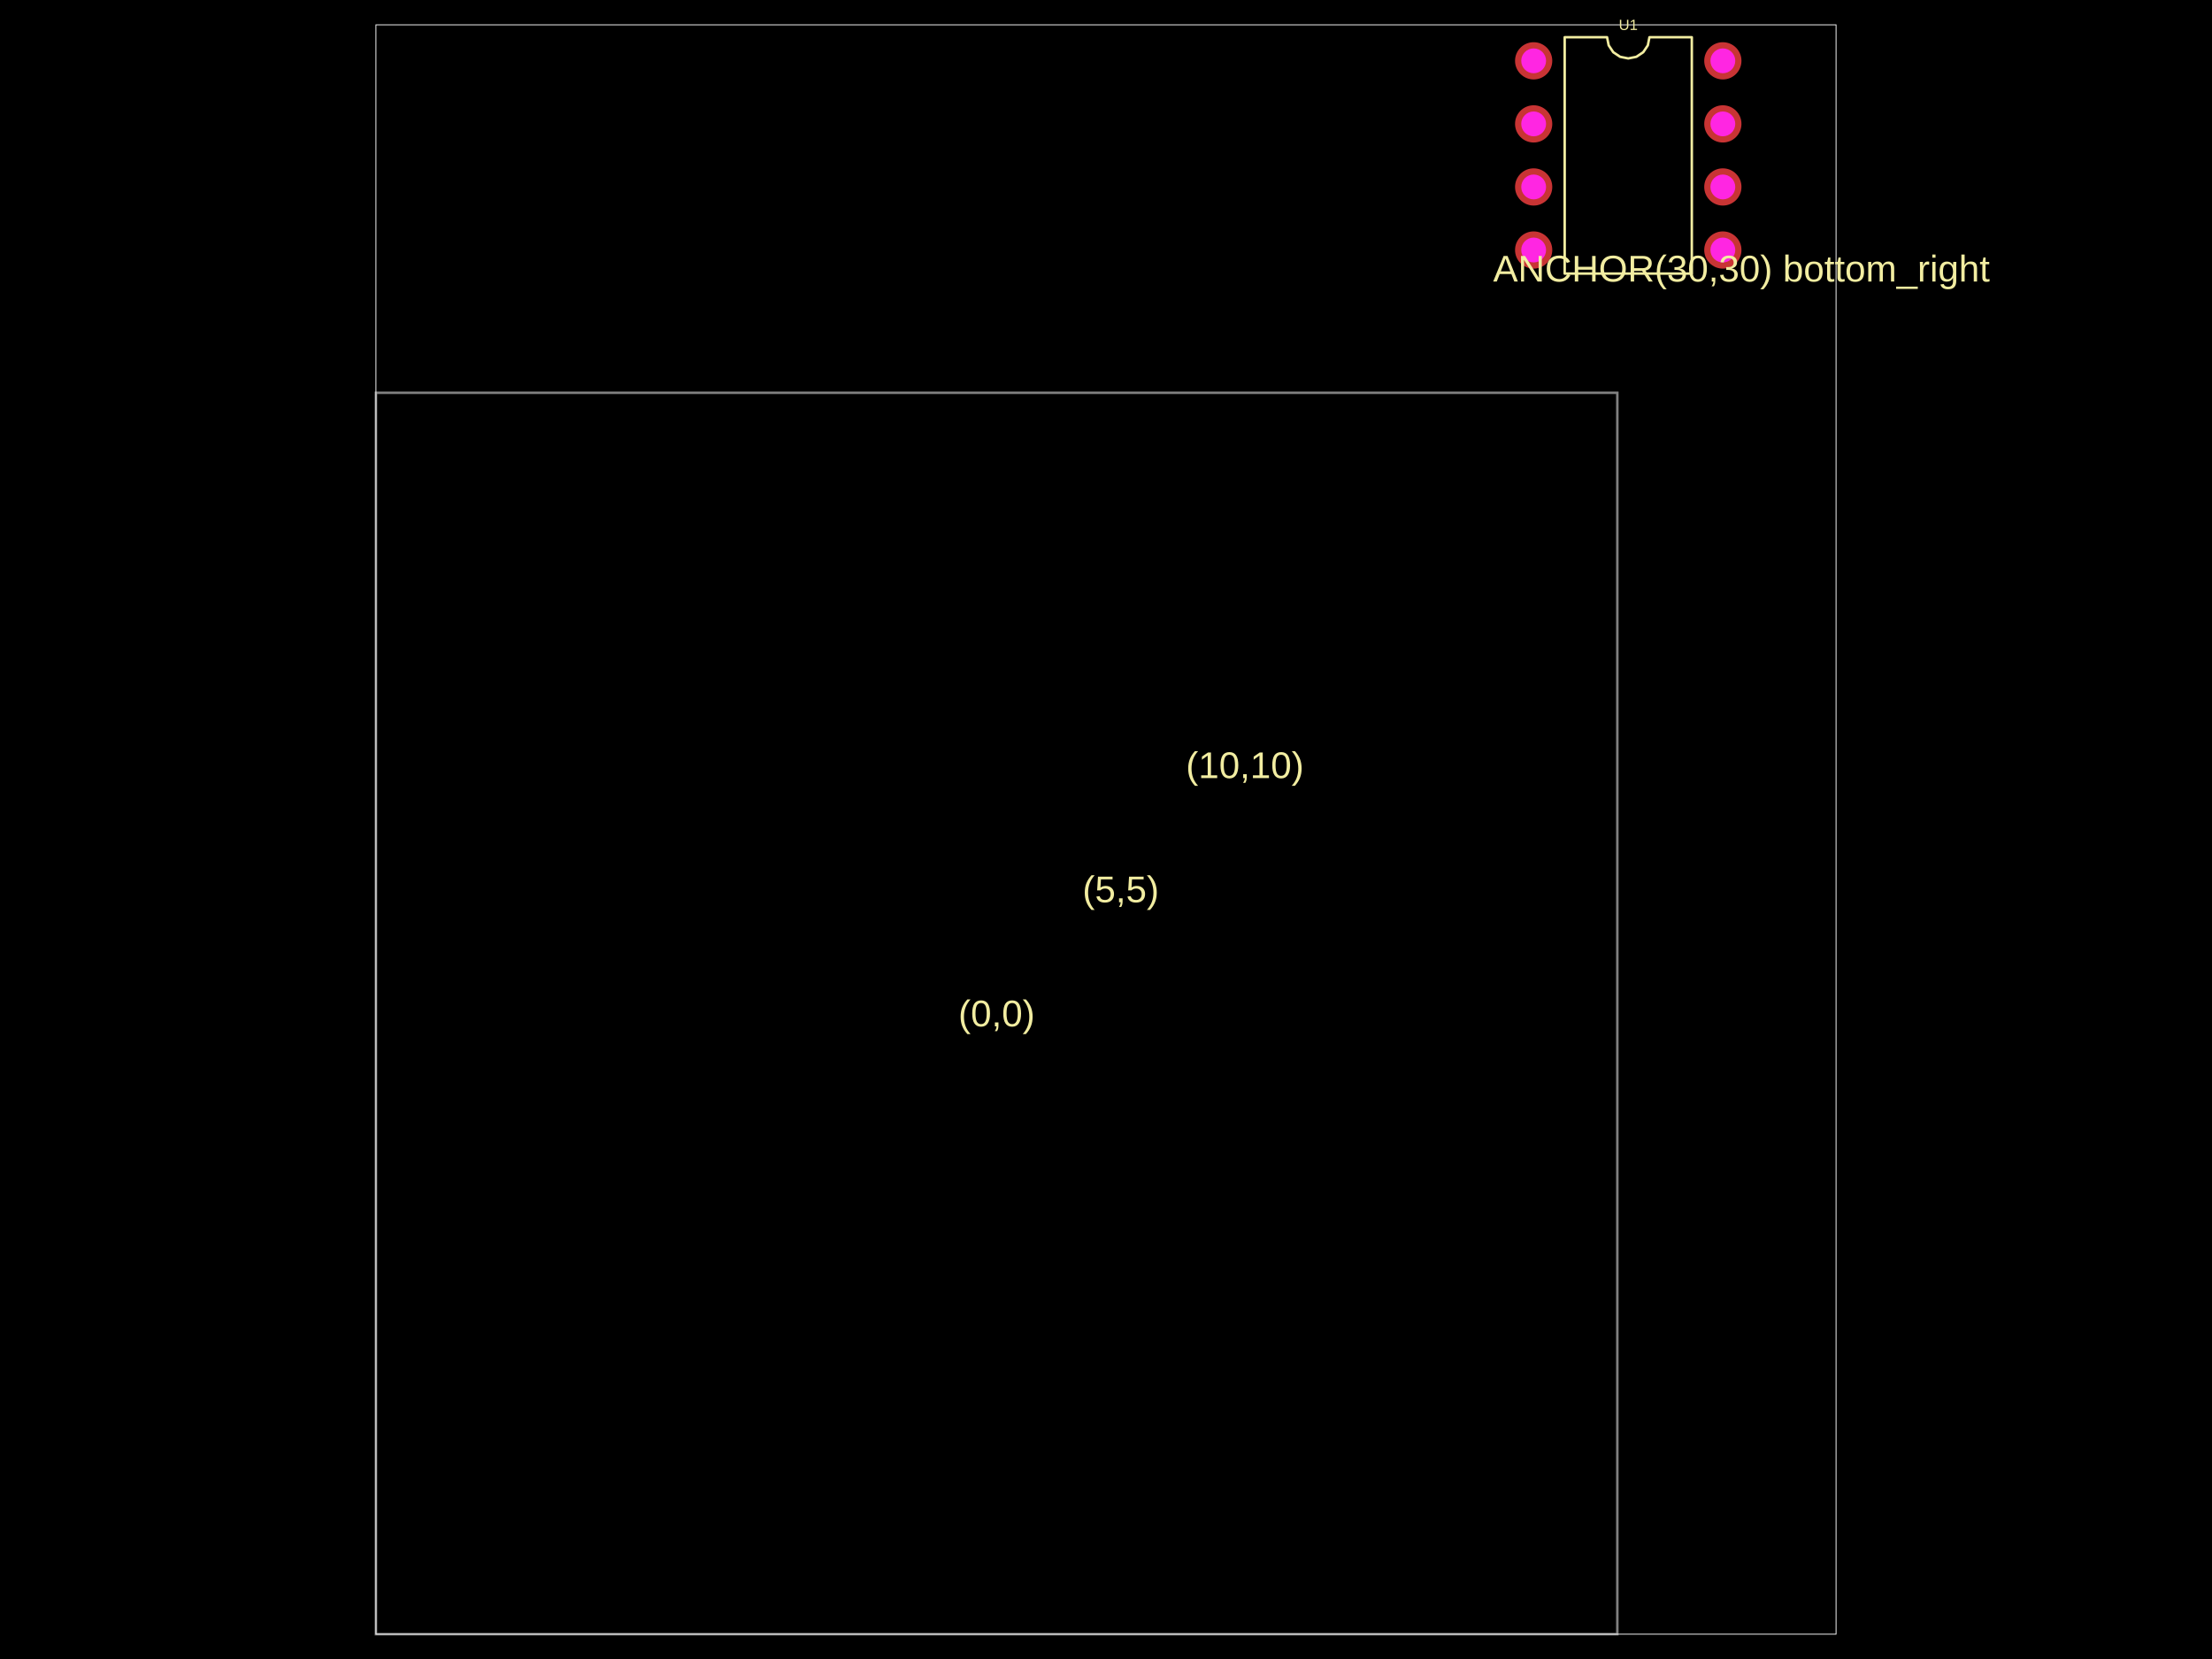
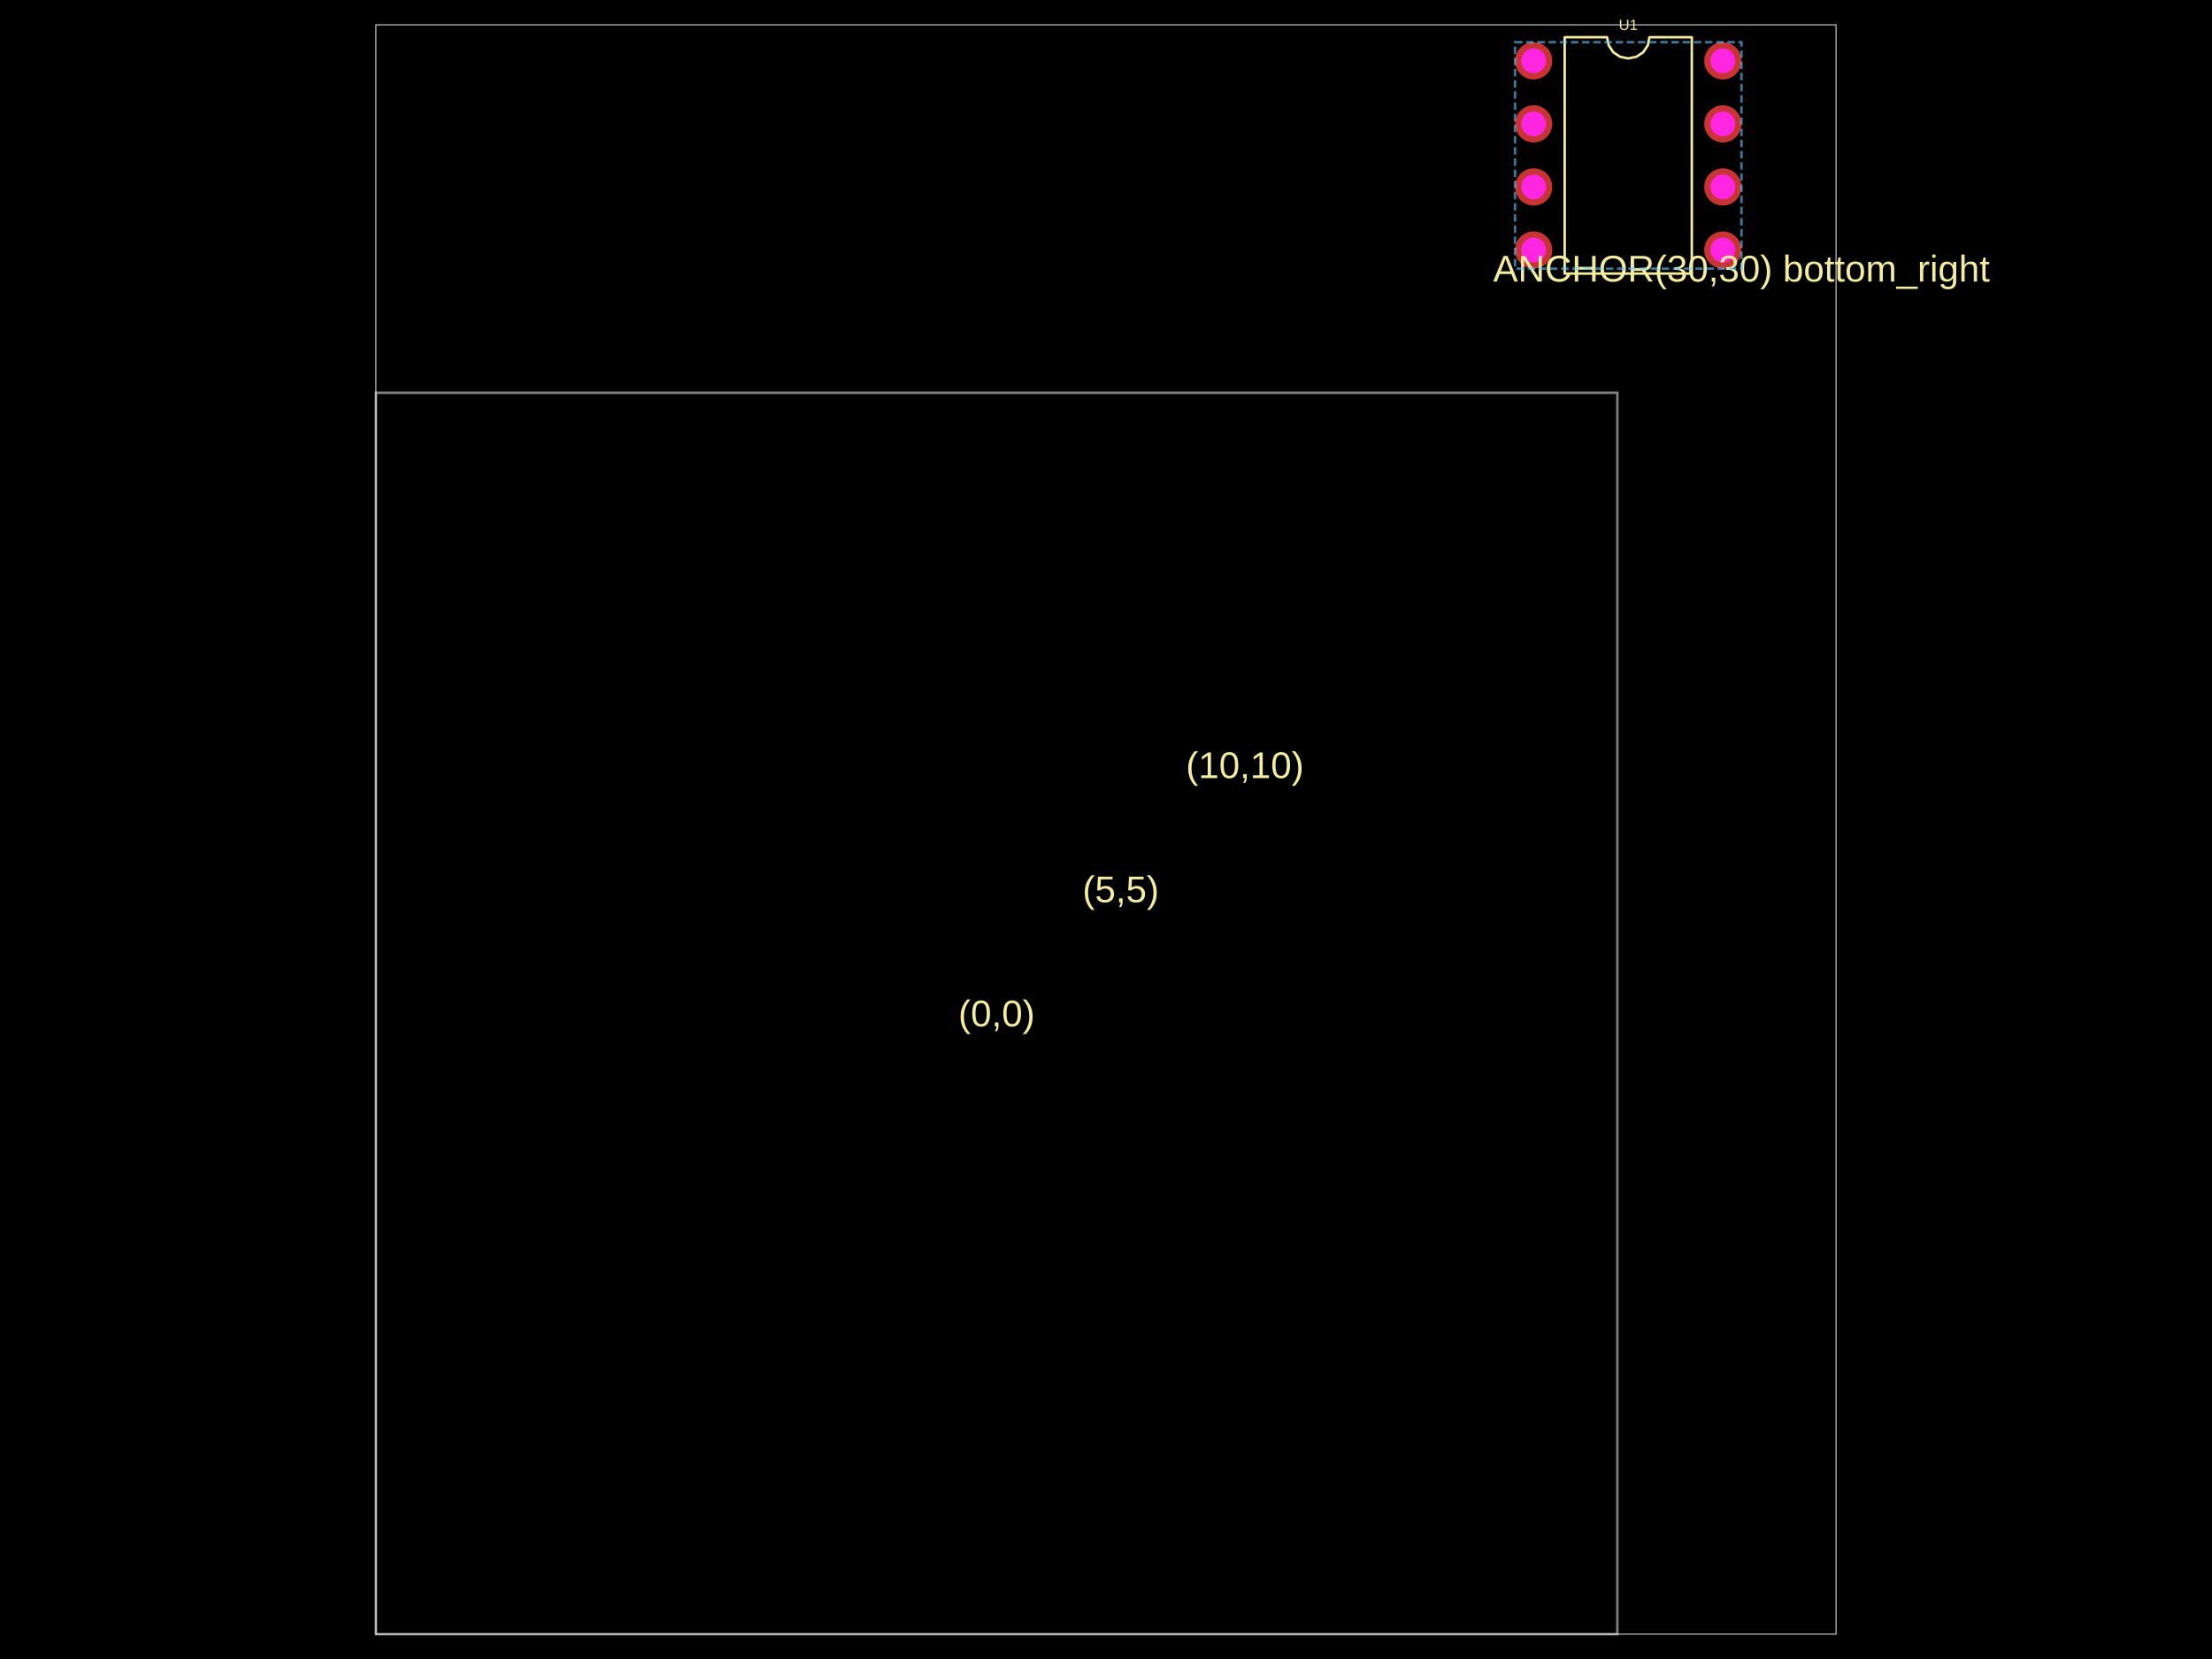
<svg xmlns="http://www.w3.org/2000/svg" width="800" height="600" data-software-used-string="@tscircuit/core@0.0.798">
  <style />
  <rect class="boundary" x="0" y="0" fill="#000" width="800" height="600" data-type="pcb_background" data-pcb-layer="global" />
  <rect class="pcb-boundary" fill="none" stroke="#fff" stroke-width="0.3" x="135.962" y="8.979" width="528.075" height="582.041" data-type="pcb_boundary" data-pcb-layer="global" />
  <path class="pcb-board" d="M 135.962 591.021 L 584.93 591.021 L 584.93 142.053 L 135.962 142.053 Z" fill="none" stroke="rgba(255, 255, 255, 0.5)" stroke-width="0.898" data-type="pcb_board" data-pcb-layer="board" />
  <g data-type="pcb_plated_hole" data-pcb-layer="through">
    <circle class="pcb-hole-outer" fill="rgb(200, 52, 52)" cx="554.669" cy="21.999" r="6.735" data-type="pcb_plated_hole" data-pcb-layer="top" />
    <circle class="pcb-hole-inner" fill="#FF26E2" cx="554.669" cy="21.999" r="4.49" data-type="pcb_plated_hole_drill" data-pcb-layer="drill" />
  </g>
  <g data-type="pcb_plated_hole" data-pcb-layer="through">
    <circle class="pcb-hole-outer" fill="rgb(200, 52, 52)" cx="554.669" cy="44.807" r="6.735" data-type="pcb_plated_hole" data-pcb-layer="top" />
    <circle class="pcb-hole-inner" fill="#FF26E2" cx="554.669" cy="44.807" r="4.49" data-type="pcb_plated_hole_drill" data-pcb-layer="drill" />
  </g>
  <g data-type="pcb_plated_hole" data-pcb-layer="through">
    <circle class="pcb-hole-outer" fill="rgb(200, 52, 52)" cx="554.669" cy="67.614" r="6.735" data-type="pcb_plated_hole" data-pcb-layer="top" />
    <circle class="pcb-hole-inner" fill="#FF26E2" cx="554.669" cy="67.614" r="4.49" data-type="pcb_plated_hole_drill" data-pcb-layer="drill" />
  </g>
  <g data-type="pcb_plated_hole" data-pcb-layer="through">
    <circle class="pcb-hole-outer" fill="rgb(200, 52, 52)" cx="554.669" cy="90.422" r="6.735" data-type="pcb_plated_hole" data-pcb-layer="top" />
    <circle class="pcb-hole-inner" fill="#FF26E2" cx="554.669" cy="90.422" r="4.49" data-type="pcb_plated_hole_drill" data-pcb-layer="drill" />
  </g>
  <g data-type="pcb_plated_hole" data-pcb-layer="through">
    <circle class="pcb-hole-outer" fill="rgb(200, 52, 52)" cx="623.092" cy="90.422" r="6.735" data-type="pcb_plated_hole" data-pcb-layer="top" />
    <circle class="pcb-hole-inner" fill="#FF26E2" cx="623.092" cy="90.422" r="4.49" data-type="pcb_plated_hole_drill" data-pcb-layer="drill" />
  </g>
  <g data-type="pcb_plated_hole" data-pcb-layer="through">
    <circle class="pcb-hole-outer" fill="rgb(200, 52, 52)" cx="623.092" cy="67.614" r="6.735" data-type="pcb_plated_hole" data-pcb-layer="top" />
    <circle class="pcb-hole-inner" fill="#FF26E2" cx="623.092" cy="67.614" r="4.49" data-type="pcb_plated_hole_drill" data-pcb-layer="drill" />
  </g>
  <g data-type="pcb_plated_hole" data-pcb-layer="through">
    <circle class="pcb-hole-outer" fill="rgb(200, 52, 52)" cx="623.092" cy="44.807" r="6.735" data-type="pcb_plated_hole" data-pcb-layer="top" />
    <circle class="pcb-hole-inner" fill="#FF26E2" cx="623.092" cy="44.807" r="4.49" data-type="pcb_plated_hole_drill" data-pcb-layer="drill" />
  </g>
  <g data-type="pcb_plated_hole" data-pcb-layer="through">
    <circle class="pcb-hole-outer" fill="rgb(200, 52, 52)" cx="623.092" cy="21.999" r="6.735" data-type="pcb_plated_hole" data-pcb-layer="top" />
    <circle class="pcb-hole-inner" fill="#FF26E2" cx="623.092" cy="21.999" r="4.49" data-type="pcb_plated_hole_drill" data-pcb-layer="drill" />
  </g>
  <text x="0" y="0" dx="0" dy="0" fill="#f2eda1" font-family="Arial, sans-serif" font-size="13.469" text-anchor="middle" dominant-baseline="central" transform="matrix(1,0,0,1,360.446,366.537)" class="pcb-silkscreen-text pcb-silkscreen-top" data-pcb-silkscreen-text-id="null" stroke="none" data-type="pcb_silkscreen_text" data-pcb-layer="top">(0,0)</text>
  <text x="0" y="0" dx="0" dy="0" fill="#f2eda1" font-family="Arial, sans-serif" font-size="13.469" text-anchor="middle" dominant-baseline="central" transform="matrix(1,0,0,1,405.3427,321.6402)" class="pcb-silkscreen-text pcb-silkscreen-top" data-pcb-silkscreen-text-id="null" stroke="none" data-type="pcb_silkscreen_text" data-pcb-layer="top">(5,5)</text>
  <text x="0" y="0" dx="0" dy="0" fill="#f2eda1" font-family="Arial, sans-serif" font-size="13.469" text-anchor="middle" dominant-baseline="central" transform="matrix(1,0,0,1,450.2394,276.7435)" class="pcb-silkscreen-text pcb-silkscreen-top" data-pcb-silkscreen-text-id="null" stroke="none" data-type="pcb_silkscreen_text" data-pcb-layer="top">(10,10)</text>
  <text x="0" y="0" dx="0" dy="0" fill="#f2eda1" font-family="Arial, sans-serif" font-size="13.469" text-anchor="middle" dominant-baseline="central" transform="matrix(1,0,0,1,629.8264,97.15654)" class="pcb-silkscreen-text pcb-silkscreen-top" data-pcb-silkscreen-text-id="null" stroke="none" data-type="pcb_silkscreen_text" data-pcb-layer="top">ANCHOR(30,30) bottom_right</text>
  <path class="pcb-silkscreen pcb-silkscreen-top" d="M 565.893 98.952 L 565.893 13.469 L 581.218 13.469 L 581.801 16.401 L 583.462 18.887 L 585.948 20.548 L 588.881 21.131 L 591.813 20.548 L 594.299 18.887 L 595.96 16.401 L 596.543 13.469 L 611.868 13.469 L 611.868 98.952 L 565.893 98.952 Z" fill="none" stroke="#f2eda1" stroke-width="0.898" stroke-linecap="round" stroke-linejoin="round" data-pcb-component-id="pcb_component_0" data-pcb-silkscreen-path-id="pcb_silkscreen_path_0" data-type="pcb_silkscreen_path" data-pcb-layer="top" />
  <text x="0" y="0" dx="0" dy="0" fill="#f2eda1" font-family="Arial, sans-serif" font-size="5.388" text-anchor="middle" dominant-baseline="central" transform="matrix(1,0,0,1,588.8806,8.979348)" class="pcb-silkscreen-text pcb-silkscreen-top" data-pcb-silkscreen-text-id="pcb_component_0" stroke="none" data-type="pcb_silkscreen_text" data-pcb-layer="top">U1</text>
+   <rect x="547.935" y="15.265" width="81.892" height="81.892" class="pcb-group" fill="none" stroke="rgba(100, 200, 255, 0.6)" stroke-width="0.898" stroke-dasharray="2.694 1.347" data-type="pcb_group" data-pcb-group-id="pcb_group_0" data-pcb-layer="overlay" data-group-name="G4" />
</svg>
